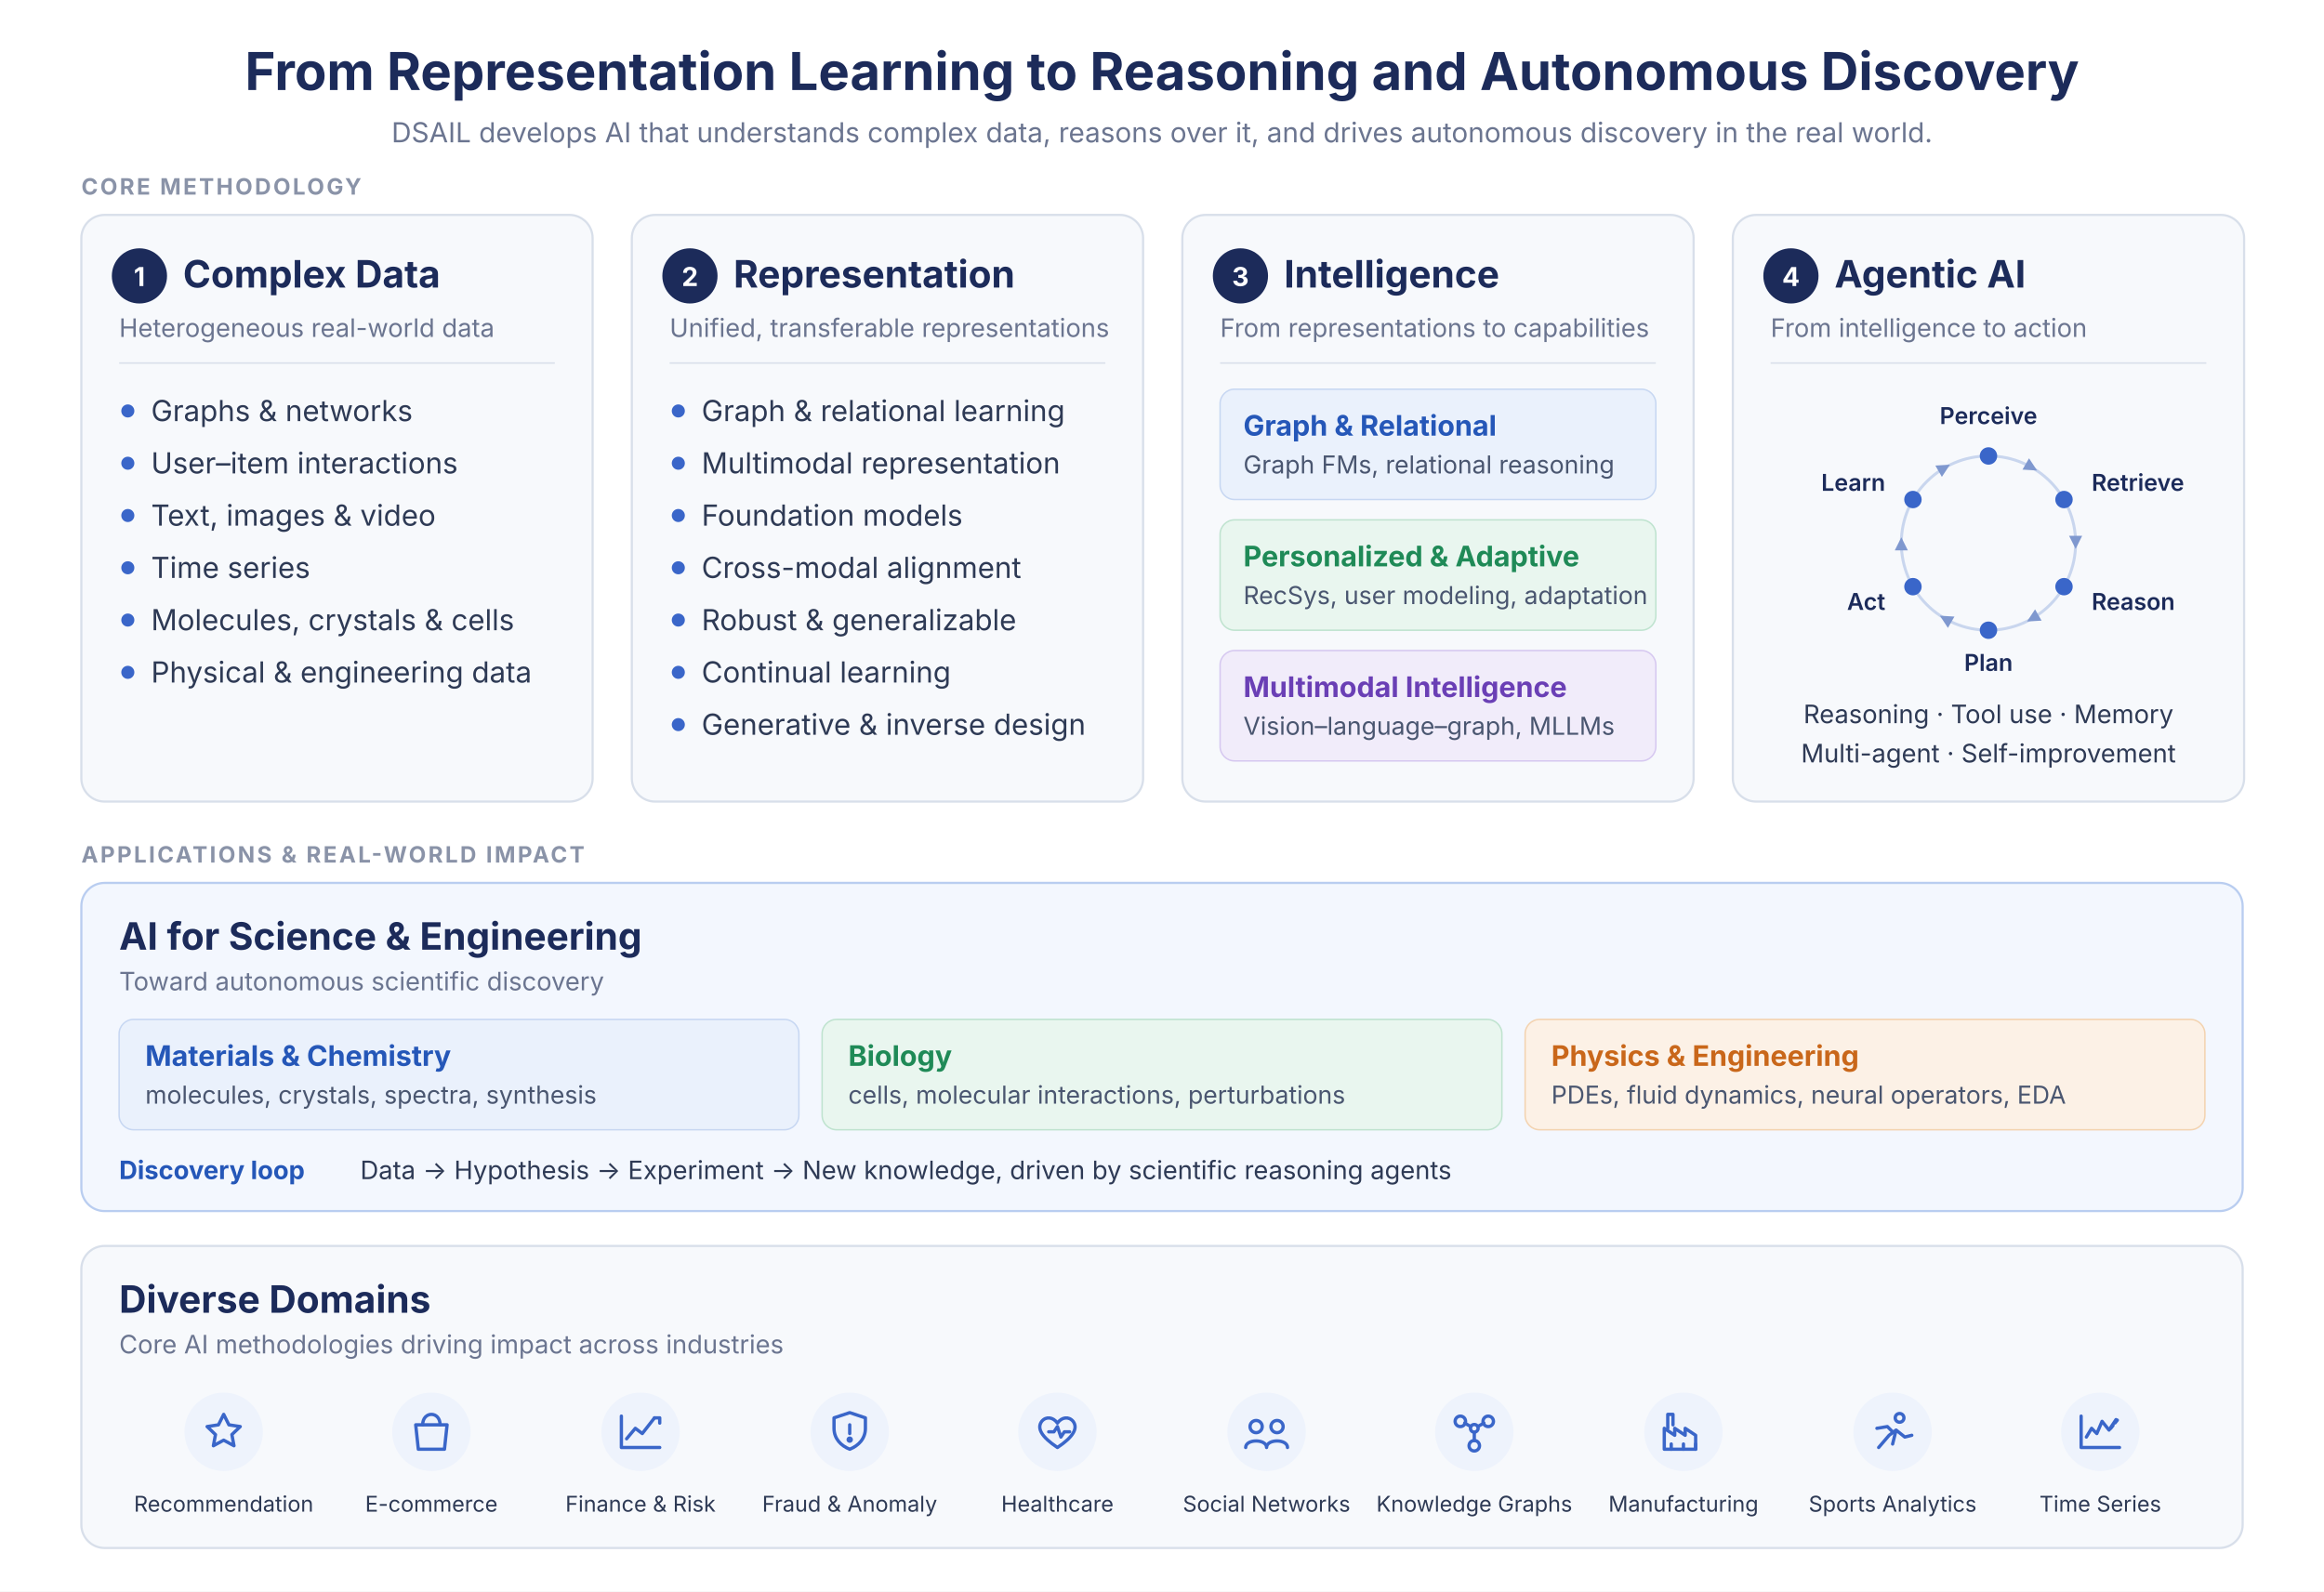
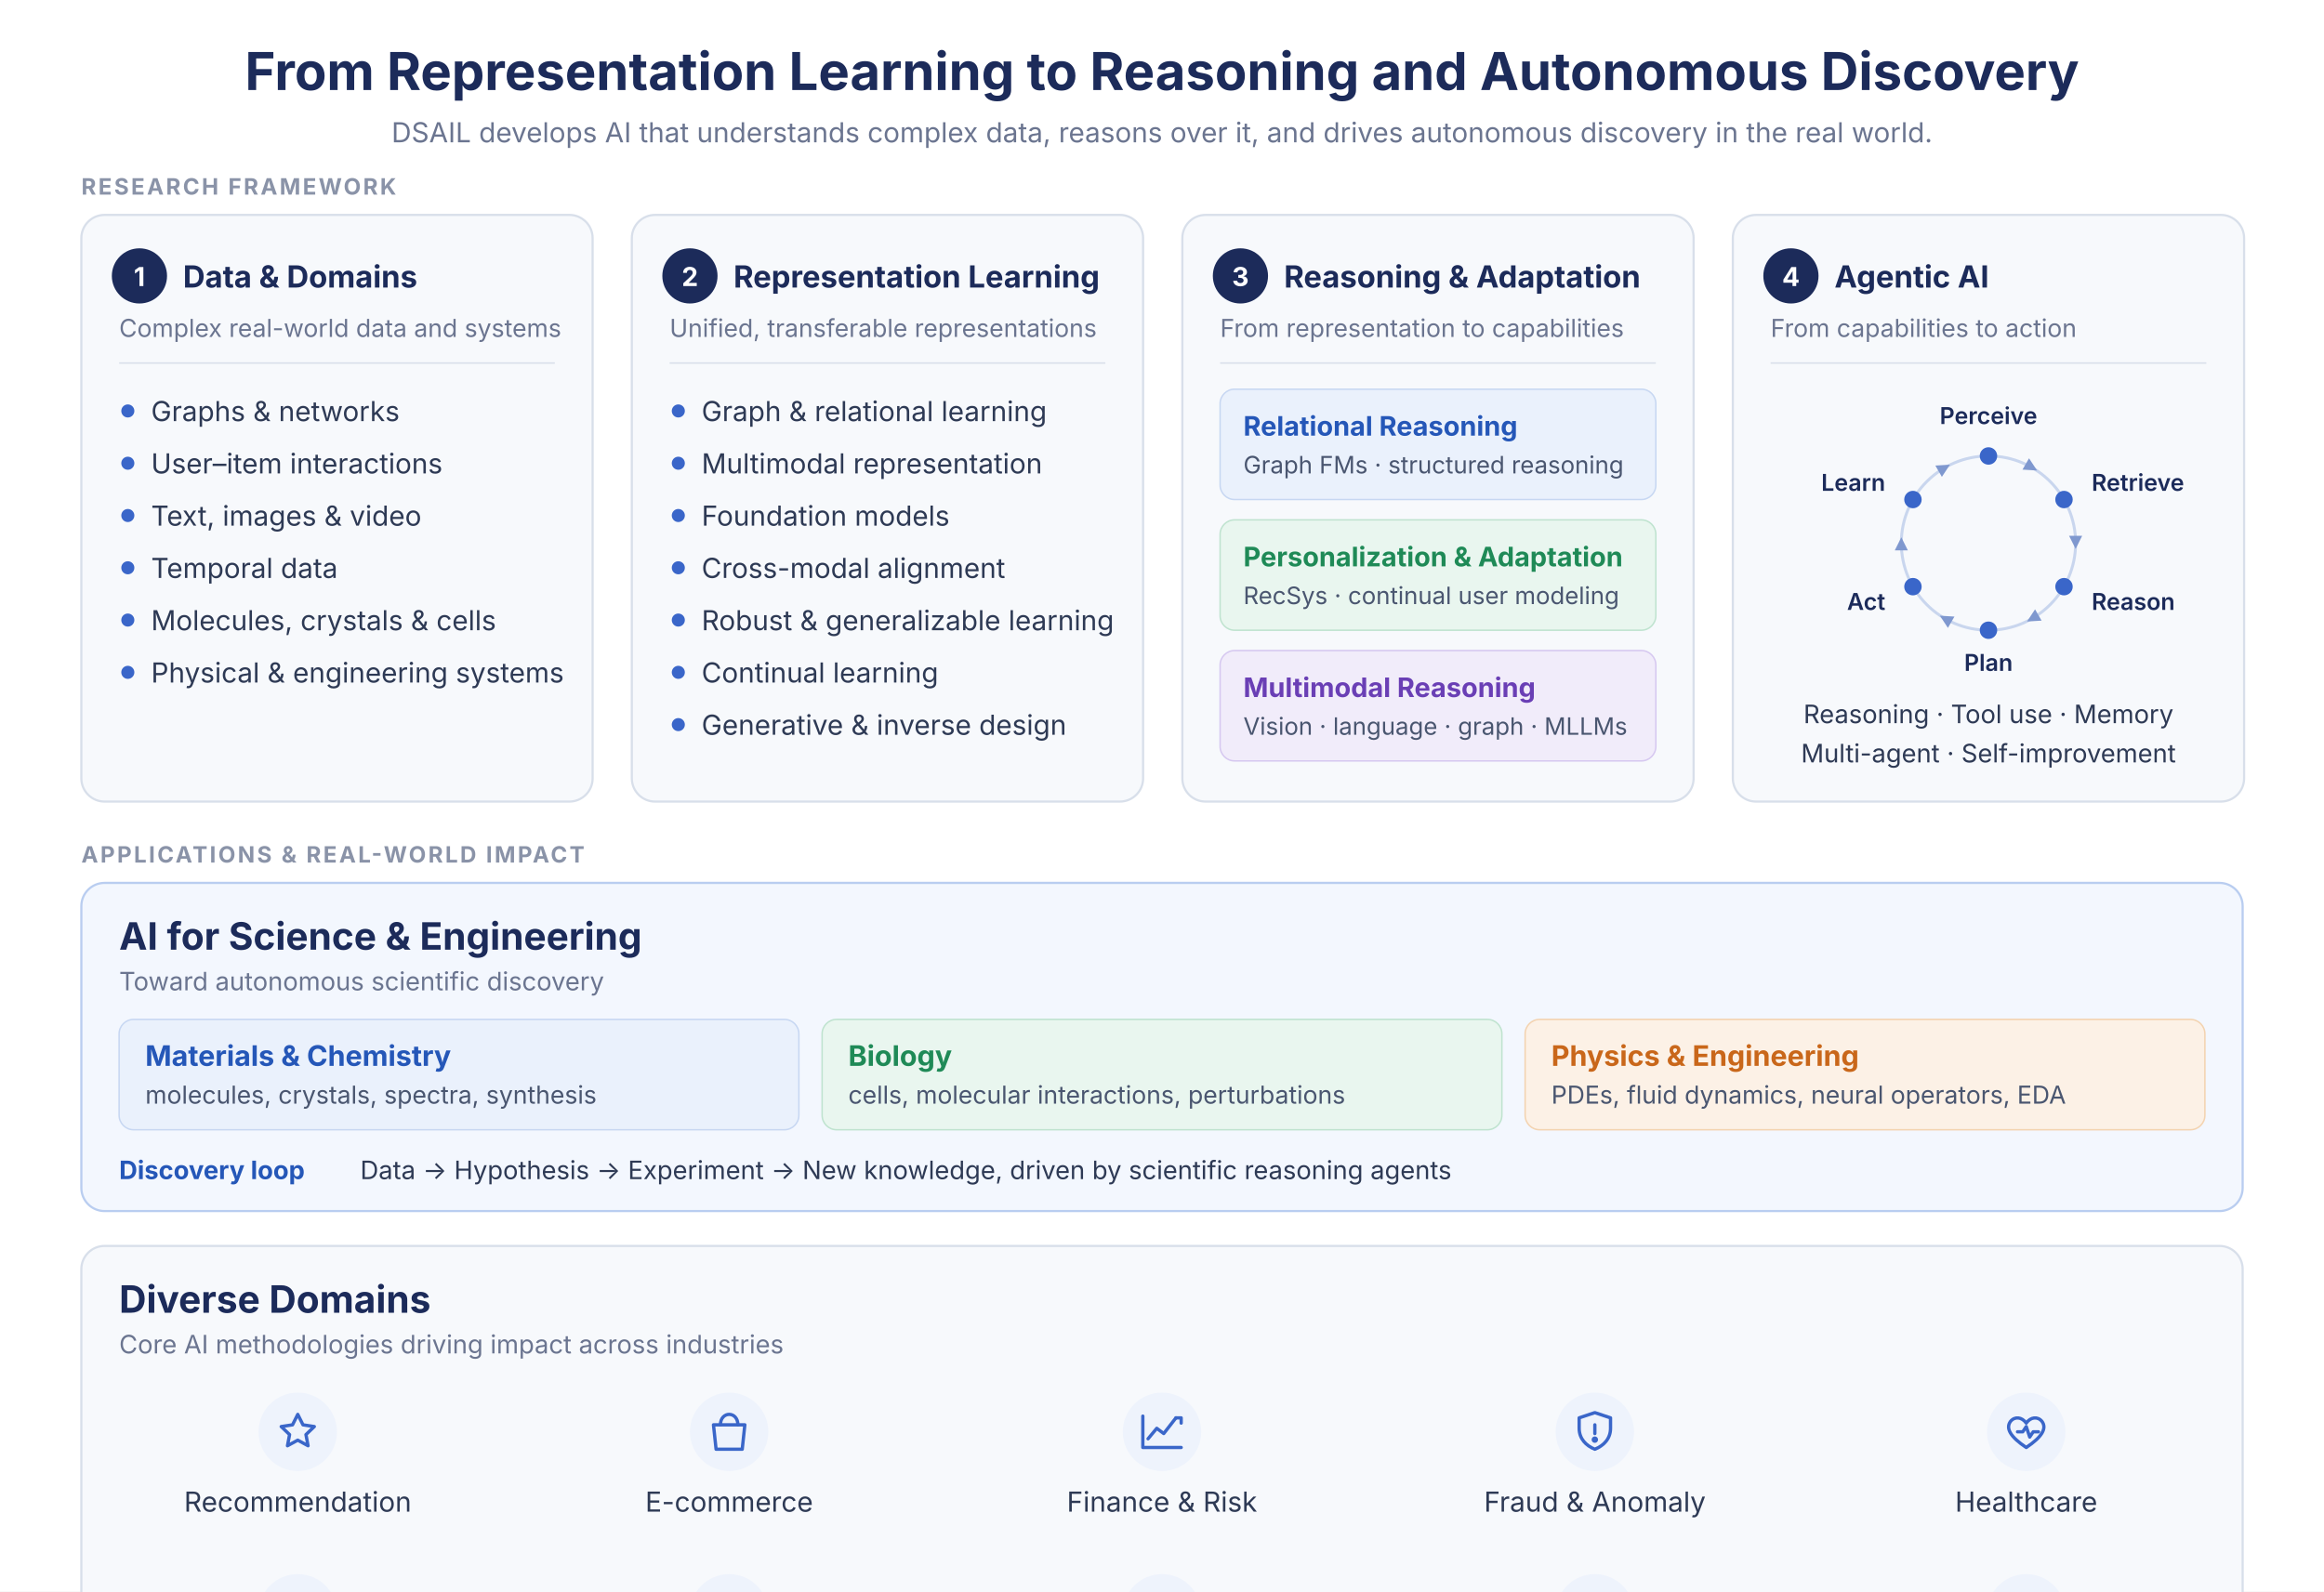
<svg xmlns="http://www.w3.org/2000/svg" viewBox="0 0 1600 1096" width="1600" height="1096" font-family="Inter, 'Helvetica Neue', Arial, sans-serif">
  <rect width="1600" height="1096" fill="#FFFFFF" />
  <text x="800" y="62" text-anchor="middle" font-size="36" font-weight="700" fill="#1C2B5A">From Representation Learning to Reasoning and Autonomous Discovery</text>
  <text x="800" y="98" text-anchor="middle" font-size="19" fill="#6B7590">DSAIL develops AI that understands complex data, reasons over it, and drives autonomous discovery in the real world.</text>
-   <text x="56" y="134" font-size="15.5" font-weight="700" fill="#8A93A8" letter-spacing="1.5">CORE METHODOLOGY</text>
+   <text x="56" y="134" font-size="15.5" font-weight="700" fill="#8A93A8" letter-spacing="1.5">RESEARCH FRAMEWORK</text>
  <g transform="translate(56,148)">
    <rect width="352" height="404" rx="16" fill="#F7F9FC" stroke="#D8DFEA" stroke-width="1.5" />
    <circle cx="40" cy="42" r="19" fill="#1C2B5A" />
    <text x="40" y="49" text-anchor="middle" font-size="18" font-weight="700" fill="#fff">1</text>
-     <text x="70" y="50" font-size="26" font-weight="700" fill="#1C2B5A">Complex Data</text>
-     <text x="26" y="84" font-size="17.5" fill="#6B7590">Heterogeneous real-world data</text>
+     <text x="70" y="50" font-size="21" font-weight="700" fill="#1C2B5A">Data &amp; Domains</text>
+     <text x="26" y="84" font-size="17" fill="#6B7590">Complex real-world data and systems</text>
    <line x1="26" y1="102" x2="326" y2="102" stroke="#D8DFEA" />
    <circle cx="32" cy="135" r="4.5" fill="#3A66C9" />
-     <text x="48" y="142" font-size="20" fill="#2E3A55">Graphs &amp; networks</text>
+     <text x="48" y="142" font-size="19" fill="#2E3A55">Graphs &amp; networks</text>
    <circle cx="32" cy="171" r="4.5" fill="#3A66C9" />
-     <text x="48" y="178" font-size="20" fill="#2E3A55">User–item interactions</text>
+     <text x="48" y="178" font-size="19" fill="#2E3A55">User–item interactions</text>
    <circle cx="32" cy="207" r="4.5" fill="#3A66C9" />
-     <text x="48" y="214" font-size="20" fill="#2E3A55">Text, images &amp; video</text>
+     <text x="48" y="214" font-size="19" fill="#2E3A55">Text, images &amp; video</text>
    <circle cx="32" cy="243" r="4.5" fill="#3A66C9" />
-     <text x="48" y="250" font-size="20" fill="#2E3A55">Time series</text>
+     <text x="48" y="250" font-size="19" fill="#2E3A55">Temporal data</text>
    <circle cx="32" cy="279" r="4.5" fill="#3A66C9" />
-     <text x="48" y="286" font-size="20" fill="#2E3A55">Molecules, crystals &amp; cells</text>
+     <text x="48" y="286" font-size="19" fill="#2E3A55">Molecules, crystals &amp; cells</text>
    <circle cx="32" cy="315" r="4.5" fill="#3A66C9" />
-     <text x="48" y="322" font-size="20" fill="#2E3A55">Physical &amp; engineering data</text>
+     <text x="48" y="322" font-size="19" fill="#2E3A55">Physical &amp; engineering systems</text>
  </g>
  <g transform="translate(435,148)">
    <rect width="352" height="404" rx="16" fill="#F7F9FC" stroke="#D8DFEA" stroke-width="1.5" />
    <circle cx="40" cy="42" r="19" fill="#1C2B5A" />
    <text x="40" y="49" text-anchor="middle" font-size="18" font-weight="700" fill="#fff">2</text>
-     <text x="70" y="50" font-size="26" font-weight="700" fill="#1C2B5A">Representation</text>
-     <text x="26" y="84" font-size="17.5" fill="#6B7590">Unified, transferable representations</text>
+     <text x="70" y="50" font-size="21" font-weight="700" fill="#1C2B5A">Representation Learning</text>
+     <text x="26" y="84" font-size="17" fill="#6B7590">Unified, transferable representations</text>
    <line x1="26" y1="102" x2="326" y2="102" stroke="#D8DFEA" />
    <circle cx="32" cy="135" r="4.5" fill="#3A66C9" />
-     <text x="48" y="142" font-size="20" fill="#2E3A55">Graph &amp; relational learning</text>
+     <text x="48" y="142" font-size="19" fill="#2E3A55">Graph &amp; relational learning</text>
    <circle cx="32" cy="171" r="4.5" fill="#3A66C9" />
-     <text x="48" y="178" font-size="20" fill="#2E3A55">Multimodal representation</text>
+     <text x="48" y="178" font-size="19" fill="#2E3A55">Multimodal representation</text>
    <circle cx="32" cy="207" r="4.5" fill="#3A66C9" />
-     <text x="48" y="214" font-size="20" fill="#2E3A55">Foundation models</text>
+     <text x="48" y="214" font-size="19" fill="#2E3A55">Foundation models</text>
    <circle cx="32" cy="243" r="4.5" fill="#3A66C9" />
-     <text x="48" y="250" font-size="20" fill="#2E3A55">Cross-modal alignment</text>
+     <text x="48" y="250" font-size="19" fill="#2E3A55">Cross-modal alignment</text>
    <circle cx="32" cy="279" r="4.5" fill="#3A66C9" />
-     <text x="48" y="286" font-size="20" fill="#2E3A55">Robust &amp; generalizable</text>
+     <text x="48" y="286" font-size="19" fill="#2E3A55">Robust &amp; generalizable learning</text>
    <circle cx="32" cy="315" r="4.5" fill="#3A66C9" />
-     <text x="48" y="322" font-size="20" fill="#2E3A55">Continual learning</text>
+     <text x="48" y="322" font-size="19" fill="#2E3A55">Continual learning</text>
    <circle cx="32" cy="351" r="4.5" fill="#3A66C9" />
-     <text x="48" y="358" font-size="20" fill="#2E3A55">Generative &amp; inverse design</text>
+     <text x="48" y="358" font-size="19" fill="#2E3A55">Generative &amp; inverse design</text>
  </g>
  <g transform="translate(814,148)">
    <rect width="352" height="404" rx="16" fill="#F7F9FC" stroke="#D8DFEA" stroke-width="1.5" />
    <circle cx="40" cy="42" r="19" fill="#1C2B5A" />
    <text x="40" y="49" text-anchor="middle" font-size="18" font-weight="700" fill="#fff">3</text>
-     <text x="70" y="50" font-size="26" font-weight="700" fill="#1C2B5A">Intelligence</text>
-     <text x="26" y="84" font-size="17.5" fill="#6B7590">From representations to capabilities</text>
+     <text x="70" y="50" font-size="21" font-weight="700" fill="#1C2B5A">Reasoning &amp; Adaptation</text>
+     <text x="26" y="84" font-size="17" fill="#6B7590">From representation to capabilities</text>
    <line x1="26" y1="102" x2="326" y2="102" stroke="#D8DFEA" />
    <rect x="26" y="120" width="300" height="76" rx="10" fill="#EAF1FC" stroke="#C7D7F2" />
-     <text x="42" y="152" font-size="19.5" font-weight="700" fill="#2557B8">Graph &amp; Relational</text>
-     <text x="42" y="178" font-size="17" fill="#4A5670">Graph FMs, relational reasoning</text>
+     <text x="42" y="152" font-size="18.5" font-weight="700" fill="#2557B8">Relational Reasoning</text>
+     <text x="42" y="178" font-size="16.5" fill="#4A5670">Graph FMs · structured reasoning</text>
    <rect x="26" y="210" width="300" height="76" rx="10" fill="#E9F6EF" stroke="#BFE3CF" />
-     <text x="42" y="242" font-size="19.5" font-weight="700" fill="#1F8A57">Personalized &amp; Adaptive</text>
-     <text x="42" y="268" font-size="17" fill="#4A5670">RecSys, user modeling, adaptation</text>
+     <text x="42" y="242" font-size="18.5" font-weight="700" fill="#1F8A57">Personalization &amp; Adaptation</text>
+     <text x="42" y="268" font-size="16.5" fill="#4A5670">RecSys · continual user modeling</text>
    <rect x="26" y="300" width="300" height="76" rx="10" fill="#F1ECFA" stroke="#D6C8F0" />
-     <text x="42" y="332" font-size="19.5" font-weight="700" fill="#6A3FB5">Multimodal Intelligence</text>
-     <text x="42" y="358" font-size="17" fill="#4A5670">Vision–language–graph, MLLMs</text>
+     <text x="42" y="332" font-size="18.5" font-weight="700" fill="#6A3FB5">Multimodal Reasoning</text>
+     <text x="42" y="358" font-size="16.5" fill="#4A5670">Vision · language · graph · MLLMs</text>
  </g>
  <g transform="translate(1193,148)">
    <rect width="352" height="404" rx="16" fill="#F7F9FC" stroke="#D8DFEA" stroke-width="1.5" />
    <circle cx="40" cy="42" r="19" fill="#1C2B5A" />
    <text x="40" y="49" text-anchor="middle" font-size="18" font-weight="700" fill="#fff">4</text>
-     <text x="70" y="50" font-size="26" font-weight="700" fill="#1C2B5A">Agentic AI</text>
-     <text x="26" y="84" font-size="17.5" fill="#6B7590">From intelligence to action</text>
+     <text x="70" y="50" font-size="21" font-weight="700" fill="#1C2B5A">Agentic AI</text>
+     <text x="26" y="84" font-size="17" fill="#6B7590">From capabilities to action</text>
    <line x1="26" y1="102" x2="326" y2="102" stroke="#D8DFEA" />
    <g transform="translate(176.0,226)">
      <circle r="60" fill="none" stroke="#C9D6EE" stroke-width="2" />
      <path d="M-5,-4.5 L4,0 L-5,4.5 Z" fill="#7F98CF" transform="translate(30.0,-52.0) rotate(30)" />
      <path d="M-5,-4.5 L4,0 L-5,4.5 Z" fill="#7F98CF" transform="translate(60.0,0.0) rotate(90)" />
      <path d="M-5,-4.5 L4,0 L-5,4.5 Z" fill="#7F98CF" transform="translate(30.0,52.0) rotate(150)" />
      <path d="M-5,-4.5 L4,0 L-5,4.5 Z" fill="#7F98CF" transform="translate(-30.0,52.0) rotate(210)" />
      <path d="M-5,-4.5 L4,0 L-5,4.5 Z" fill="#7F98CF" transform="translate(-60.0,0.0) rotate(270)" />
      <path d="M-5,-4.5 L4,0 L-5,4.5 Z" fill="#7F98CF" transform="translate(-30.0,-52.0) rotate(330)" />
      <circle cx="0.0" cy="-60.0" r="6" fill="#3A66C9" />
      <text x="0.0" y="-82.0" text-anchor="middle" font-size="16" font-weight="600" fill="#1C2B5A">Perceive</text>
      <circle cx="52.0" cy="-30.0" r="6" fill="#3A66C9" />
      <text x="71.0" y="-36.0" text-anchor="start" font-size="16" font-weight="600" fill="#1C2B5A">Retrieve</text>
      <circle cx="52.0" cy="30.0" r="6" fill="#3A66C9" />
      <text x="71.0" y="46.0" text-anchor="start" font-size="16" font-weight="600" fill="#1C2B5A">Reason</text>
      <circle cx="0.0" cy="60.0" r="6" fill="#3A66C9" />
      <text x="0.0" y="88.0" text-anchor="middle" font-size="16" font-weight="600" fill="#1C2B5A">Plan</text>
      <circle cx="-52.0" cy="30.0" r="6" fill="#3A66C9" />
      <text x="-71.0" y="46.0" text-anchor="end" font-size="16" font-weight="600" fill="#1C2B5A">Act</text>
      <circle cx="-52.0" cy="-30.0" r="6" fill="#3A66C9" />
      <text x="-71.0" y="-36.0" text-anchor="end" font-size="16" font-weight="600" fill="#1C2B5A">Learn</text>
    </g>
    <g font-size="17.5" fill="#2E3A55" text-anchor="middle">
      <text x="176.0" y="350">Reasoning · Tool use · Memory</text>
      <text x="176.0" y="377">Multi-agent · Self-improvement</text>
    </g>
  </g>
  <text x="56" y="594" font-size="15.5" font-weight="700" fill="#8A93A8" letter-spacing="1.5">APPLICATIONS &amp; REAL-WORLD IMPACT</text>
  <g transform="translate(56,608)">
    <rect width="1488" height="226" rx="16" fill="#F3F7FE" stroke="#B9CDF0" stroke-width="1.5" />
    <text x="26" y="46" font-size="26" font-weight="700" fill="#1C2B5A">AI for Science &amp; Engineering</text>
    <text x="26" y="74" font-size="17.5" fill="#6B7590">Toward autonomous scientific discovery</text>
    <rect x="26" y="94" width="468" height="76" rx="10" fill="#EAF1FC" stroke="#C7D7F2" />
    <text x="44" y="126" font-size="19.5" font-weight="700" fill="#2557B8">Materials &amp; Chemistry</text>
    <text x="44" y="152" font-size="17" fill="#4A5670">molecules, crystals, spectra, synthesis</text>
    <rect x="510" y="94" width="468" height="76" rx="10" fill="#E9F6EF" stroke="#BFE3CF" />
    <text x="528" y="126" font-size="19.5" font-weight="700" fill="#1F8A57">Biology</text>
    <text x="528" y="152" font-size="17" fill="#4A5670">cells, molecular interactions, perturbations</text>
    <rect x="994" y="94" width="468" height="76" rx="10" fill="#FCF1E6" stroke="#F3D3B0" />
    <text x="1012" y="126" font-size="19.5" font-weight="700" fill="#C9671A">Physics &amp; Engineering</text>
    <text x="1012" y="152" font-size="17" fill="#4A5670">PDEs, fluid dynamics, neural operators, EDA</text>
    <text x="26" y="204" font-size="17.5" font-weight="700" fill="#2557B8">Discovery loop</text>
    <text x="192" y="204" font-size="17.5" fill="#2E3A55">Data → Hypothesis → Experiment → New knowledge, driven by scientific reasoning agents</text>
  </g>
  <g transform="translate(56,858)">
-     <rect width="1488" height="208" rx="16" fill="#F7F9FC" stroke="#D8DFEA" stroke-width="1.5" />
+     <rect width="1488" height="336" rx="16" fill="#F7F9FC" stroke="#D8DFEA" stroke-width="1.5" />
    <text x="26" y="46" font-size="26" font-weight="700" fill="#1C2B5A">Diverse Domains</text>
    <text x="26" y="74" font-size="17.5" fill="#6B7590">Core AI methodologies driving impact across industries</text>
-     <g font-size="15" fill="#2E3A55" text-anchor="middle">
-       <g transform="translate(98,128)">
+     <g font-size="19" fill="#2E3A55" text-anchor="middle">
+       <g transform="translate(149,128)">
        <circle r="27" fill="#EEF3FC" />
        <g transform="scale(1.2)">
          <g fill="none" stroke="#3A66C9" stroke-width="1.9" stroke-linecap="round" stroke-linejoin="round">
            <path d="M0,-10 l3,6 6.5,1 -4.8,4.6 1.2,6.4 -5.9,-3.2 -5.9,3.2 1.2,-6.4 -4.8,-4.6 6.5,-1 z" />
          </g>
        </g>
        <text y="55">Recommendation</text>
      </g>
-       <g transform="translate(241,128)">
+       <g transform="translate(446,128)">
        <circle r="27" fill="#EEF3FC" />
        <g transform="scale(1.2)">
          <g fill="none" stroke="#3A66C9" stroke-width="1.9" stroke-linecap="round" stroke-linejoin="round">
            <path d="M-9,-4 h18 l-1.5,14 h-15 z" />
            <path d="M-5,-4 c0,-8 10,-8 10,0" />
          </g>
        </g>
        <text y="55">E-commerce</text>
      </g>
-       <g transform="translate(385,128)">
+       <g transform="translate(744,128)">
        <circle r="27" fill="#EEF3FC" />
        <g transform="scale(1.2)">
          <g fill="none" stroke="#3A66C9" stroke-width="1.9" stroke-linecap="round" stroke-linejoin="round">
            <path d="M-11,9 h22 M-11,9 v-18" />
            <path d="M-8,4 l5,-6 l4,3 l7,-9" />
            <path d="M8,-8 h3 v3" />
          </g>
        </g>
        <text y="55">Finance &amp; Risk</text>
      </g>
-       <g transform="translate(529,128)">
+       <g transform="translate(1042,128)">
        <circle r="27" fill="#EEF3FC" />
        <g transform="scale(1.2)">
          <g fill="none" stroke="#3A66C9" stroke-width="1.9" stroke-linecap="round" stroke-linejoin="round">
            <path d="M0,-11 l9,3 v6 c0,6 -4,10 -9,12 c-5,-2 -9,-6 -9,-12 v-6 z" />
            <path d="M0,-4 v5" />
            <circle cx="0" cy="4.5" r="0.9" fill="#3A66C9" />
          </g>
        </g>
        <text y="55">Fraud &amp; Anomaly</text>
      </g>
-       <g transform="translate(672,128)">
+       <g transform="translate(1339,128)">
        <circle r="27" fill="#EEF3FC" />
        <g transform="scale(1.2)">
          <g fill="none" stroke="#3A66C9" stroke-width="1.9" stroke-linecap="round" stroke-linejoin="round">
            <path d="M0,9 c-9,-6 -12,-11 -9,-15 c2.5,-3 6.5,-2.5 9,1 c2.5,-3.5 6.5,-4 9,-1 c3,4 0,9 -9,15 z" />
            <path d="M-5,0 h3 l2,-3 l2,6 l2,-3 h3" />
          </g>
        </g>
        <text y="55">Healthcare</text>
      </g>
-       <g transform="translate(816,128)">
+       <g transform="translate(149,253)">
        <circle r="27" fill="#EEF3FC" />
        <g transform="scale(1.2)">
          <g fill="none" stroke="#3A66C9" stroke-width="1.9" stroke-linecap="round" stroke-linejoin="round">
            <circle cx="-6" cy="-3" r="3.5" />
            <circle cx="6" cy="-3" r="3.5" />
            <path d="M-12,9 c0,-5 12,-5 12,0 M0,9 c0,-5 12,-5 12,0" />
          </g>
        </g>
        <text y="55">Social Networks</text>
      </g>
-       <g transform="translate(959,128)">
+       <g transform="translate(446,253)">
        <circle r="27" fill="#EEF3FC" />
        <g transform="scale(1.2)">
          <g fill="none" stroke="#3A66C9" stroke-width="1.9" stroke-linecap="round" stroke-linejoin="round">
            <circle cx="-8" cy="-6" r="3" />
            <circle cx="8" cy="-6" r="3" />
            <circle cx="0" cy="8" r="3" />
            <circle cx="0" cy="-2" r="2.2" />
            <path d="M-5.5,-5 l3.5,2 M5.5,-5 l-3.5,2 M0,0.3 v4.7" />
          </g>
        </g>
        <text y="55">Knowledge Graphs</text>
      </g>
-       <g transform="translate(1103,128)">
+       <g transform="translate(744,253)">
        <circle r="27" fill="#EEF3FC" />
        <g transform="scale(1.2)">
          <g fill="none" stroke="#3A66C9" stroke-width="1.9" stroke-linecap="round" stroke-linejoin="round">
            <path d="M-11,10 v-12 l6,4 v-4 l6,4 v-4 l6,4 v8 z" />
            <path d="M-7,10 v-3 M0,10 v-3 M7,10 v-3" />
            <path d="M-9,-2 v-8 h3 v6" />
          </g>
        </g>
        <text y="55">Manufacturing</text>
      </g>
-       <g transform="translate(1247,128)">
+       <g transform="translate(1042,253)">
        <circle r="27" fill="#EEF3FC" />
        <g transform="scale(1.2)">
          <g fill="none" stroke="#3A66C9" stroke-width="1.9" stroke-linecap="round" stroke-linejoin="round">
            <circle cx="4" cy="-8" r="2.5" />
            <path d="M-8,9 l6,-7 l4,-3 l5,4 l4,-1 M2,-1 l-2,8 M-9,-2 l6,-1 l3,3" />
          </g>
        </g>
        <text y="55">Sports Analytics</text>
      </g>
-       <g transform="translate(1390,128)">
+       <g transform="translate(1339,253)">
        <circle r="27" fill="#EEF3FC" />
        <g transform="scale(1.2)">
          <g fill="none" stroke="#3A66C9" stroke-width="1.9" stroke-linecap="round" stroke-linejoin="round">
            <path d="M-11,9 h22 M-11,9 v-18" />
            <path d="M-8,3 l3,-5 l3,3 l3,-7 l4,5 l4,-6" />
            <path d="M6,-2 l4,-5" stroke-dasharray="2 2" />
          </g>
        </g>
        <text y="55">Time Series</text>
      </g>
    </g>
  </g>
</svg>
